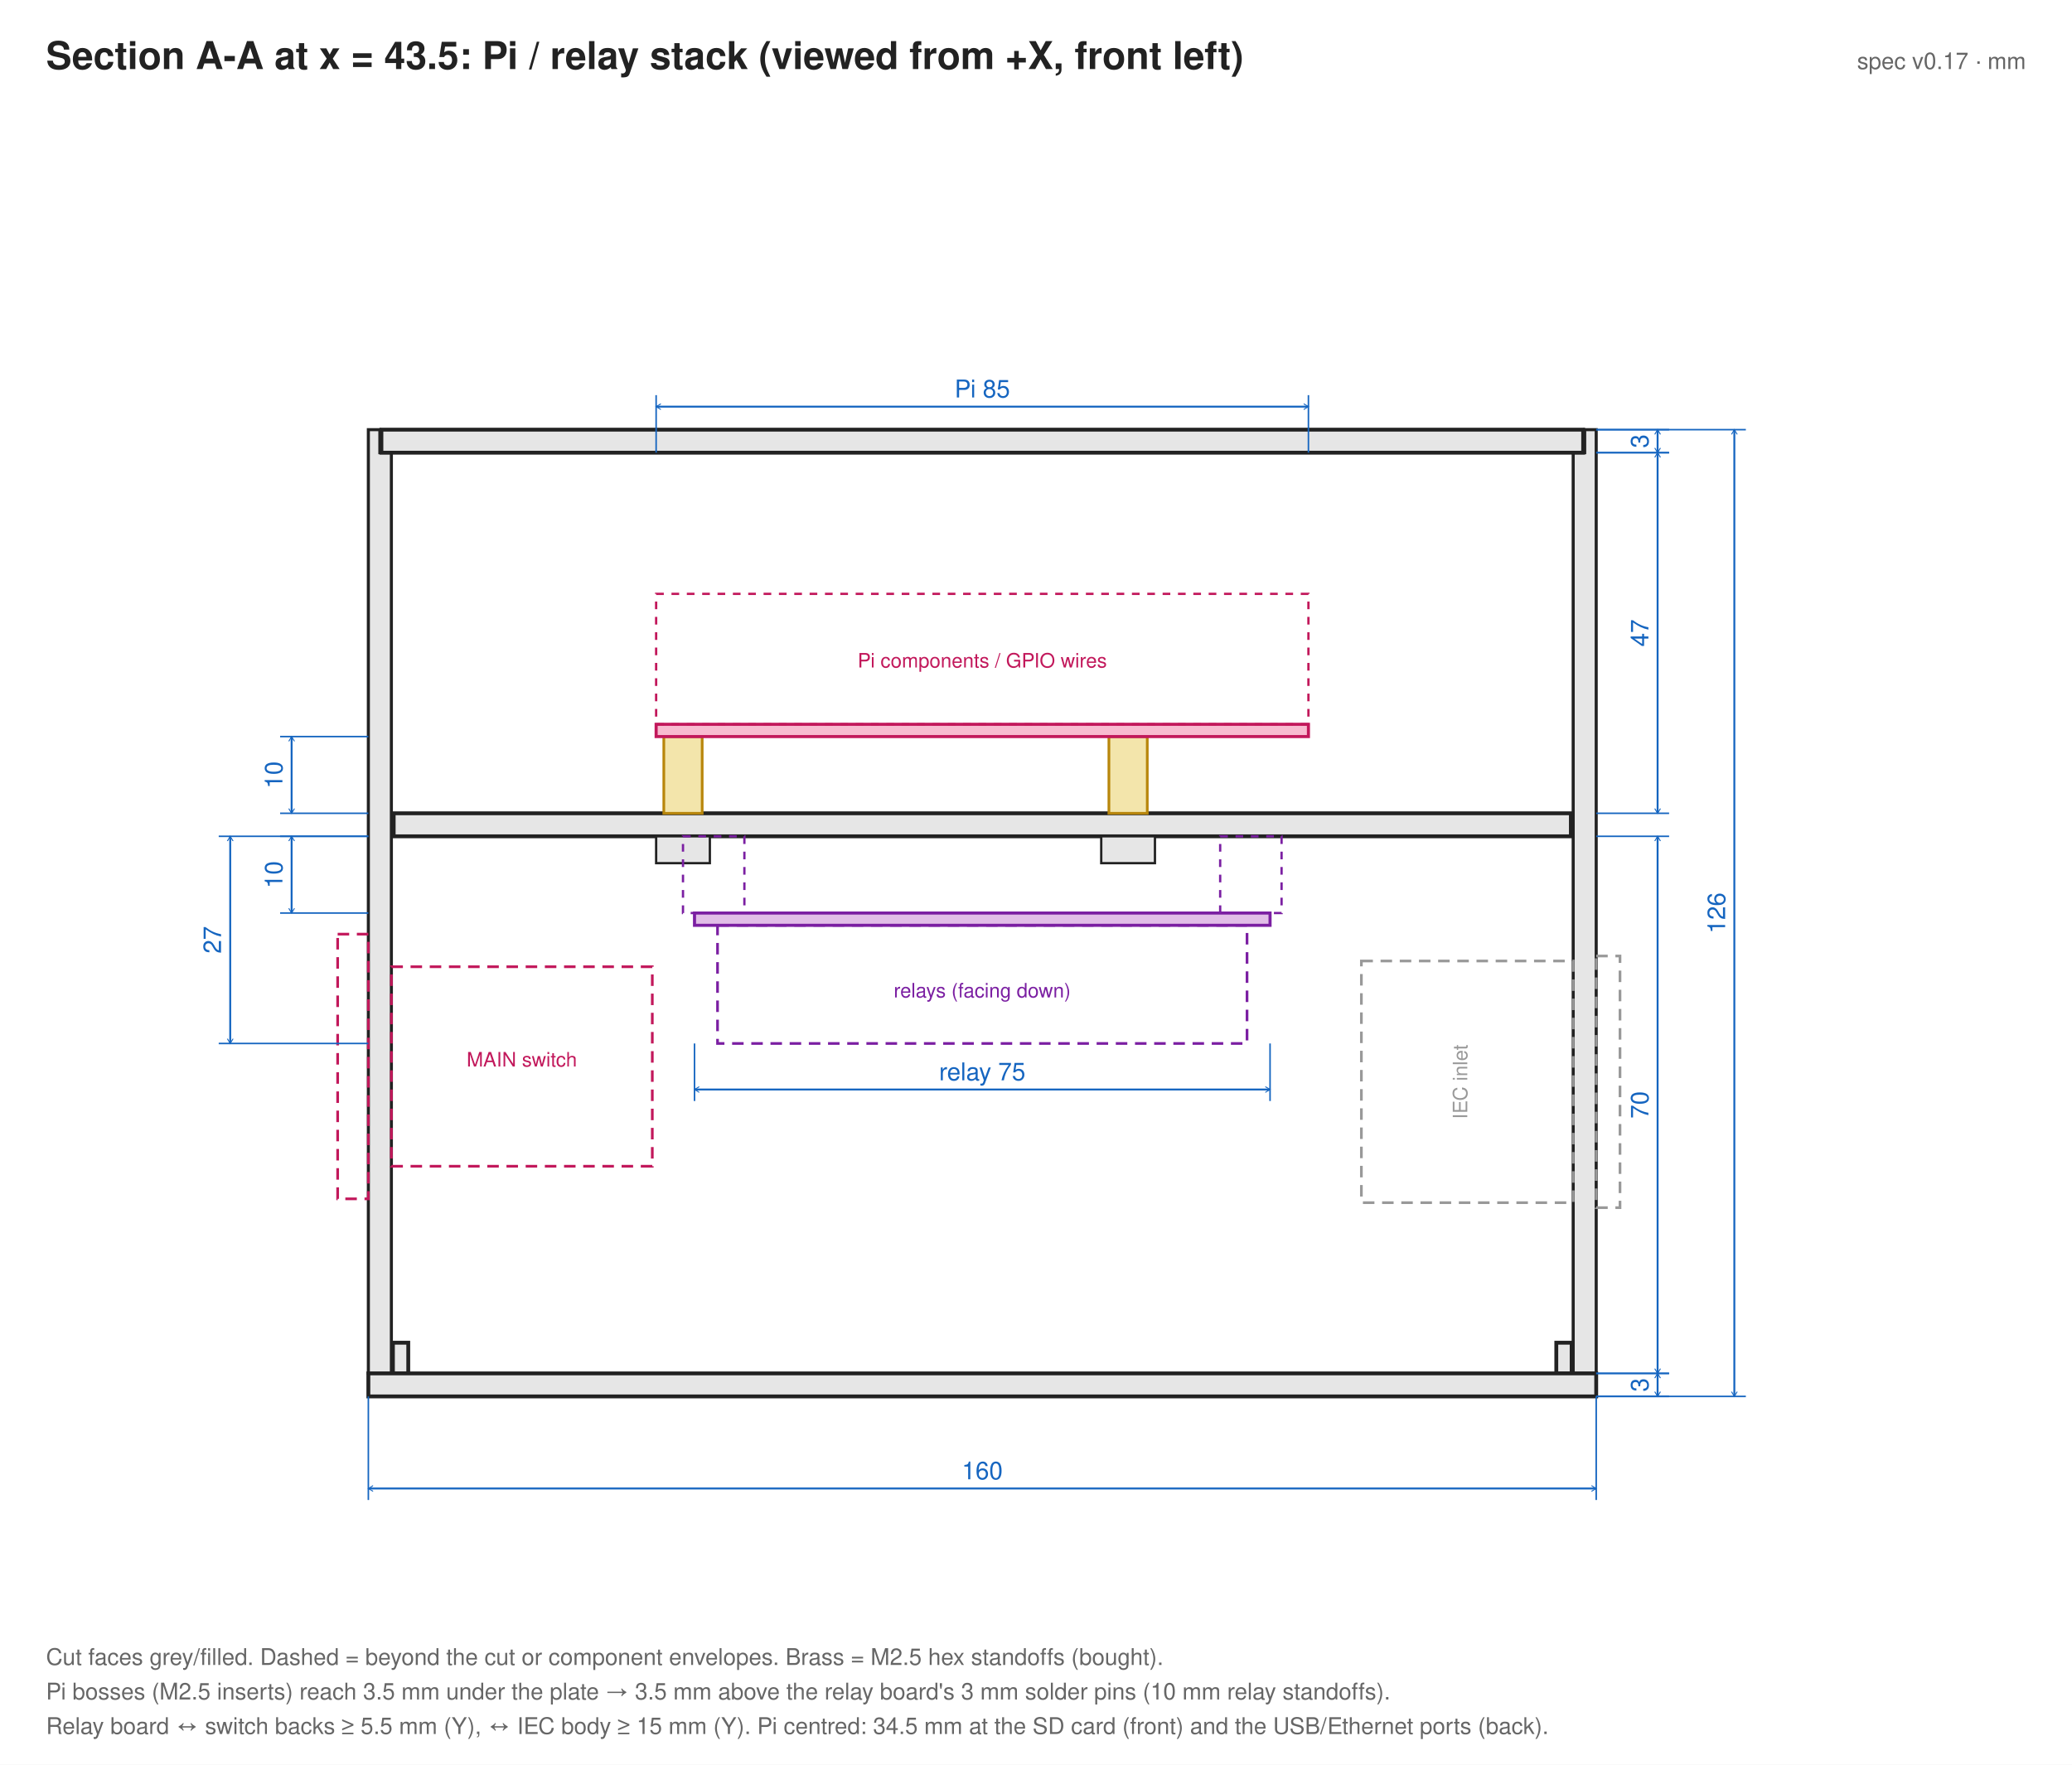
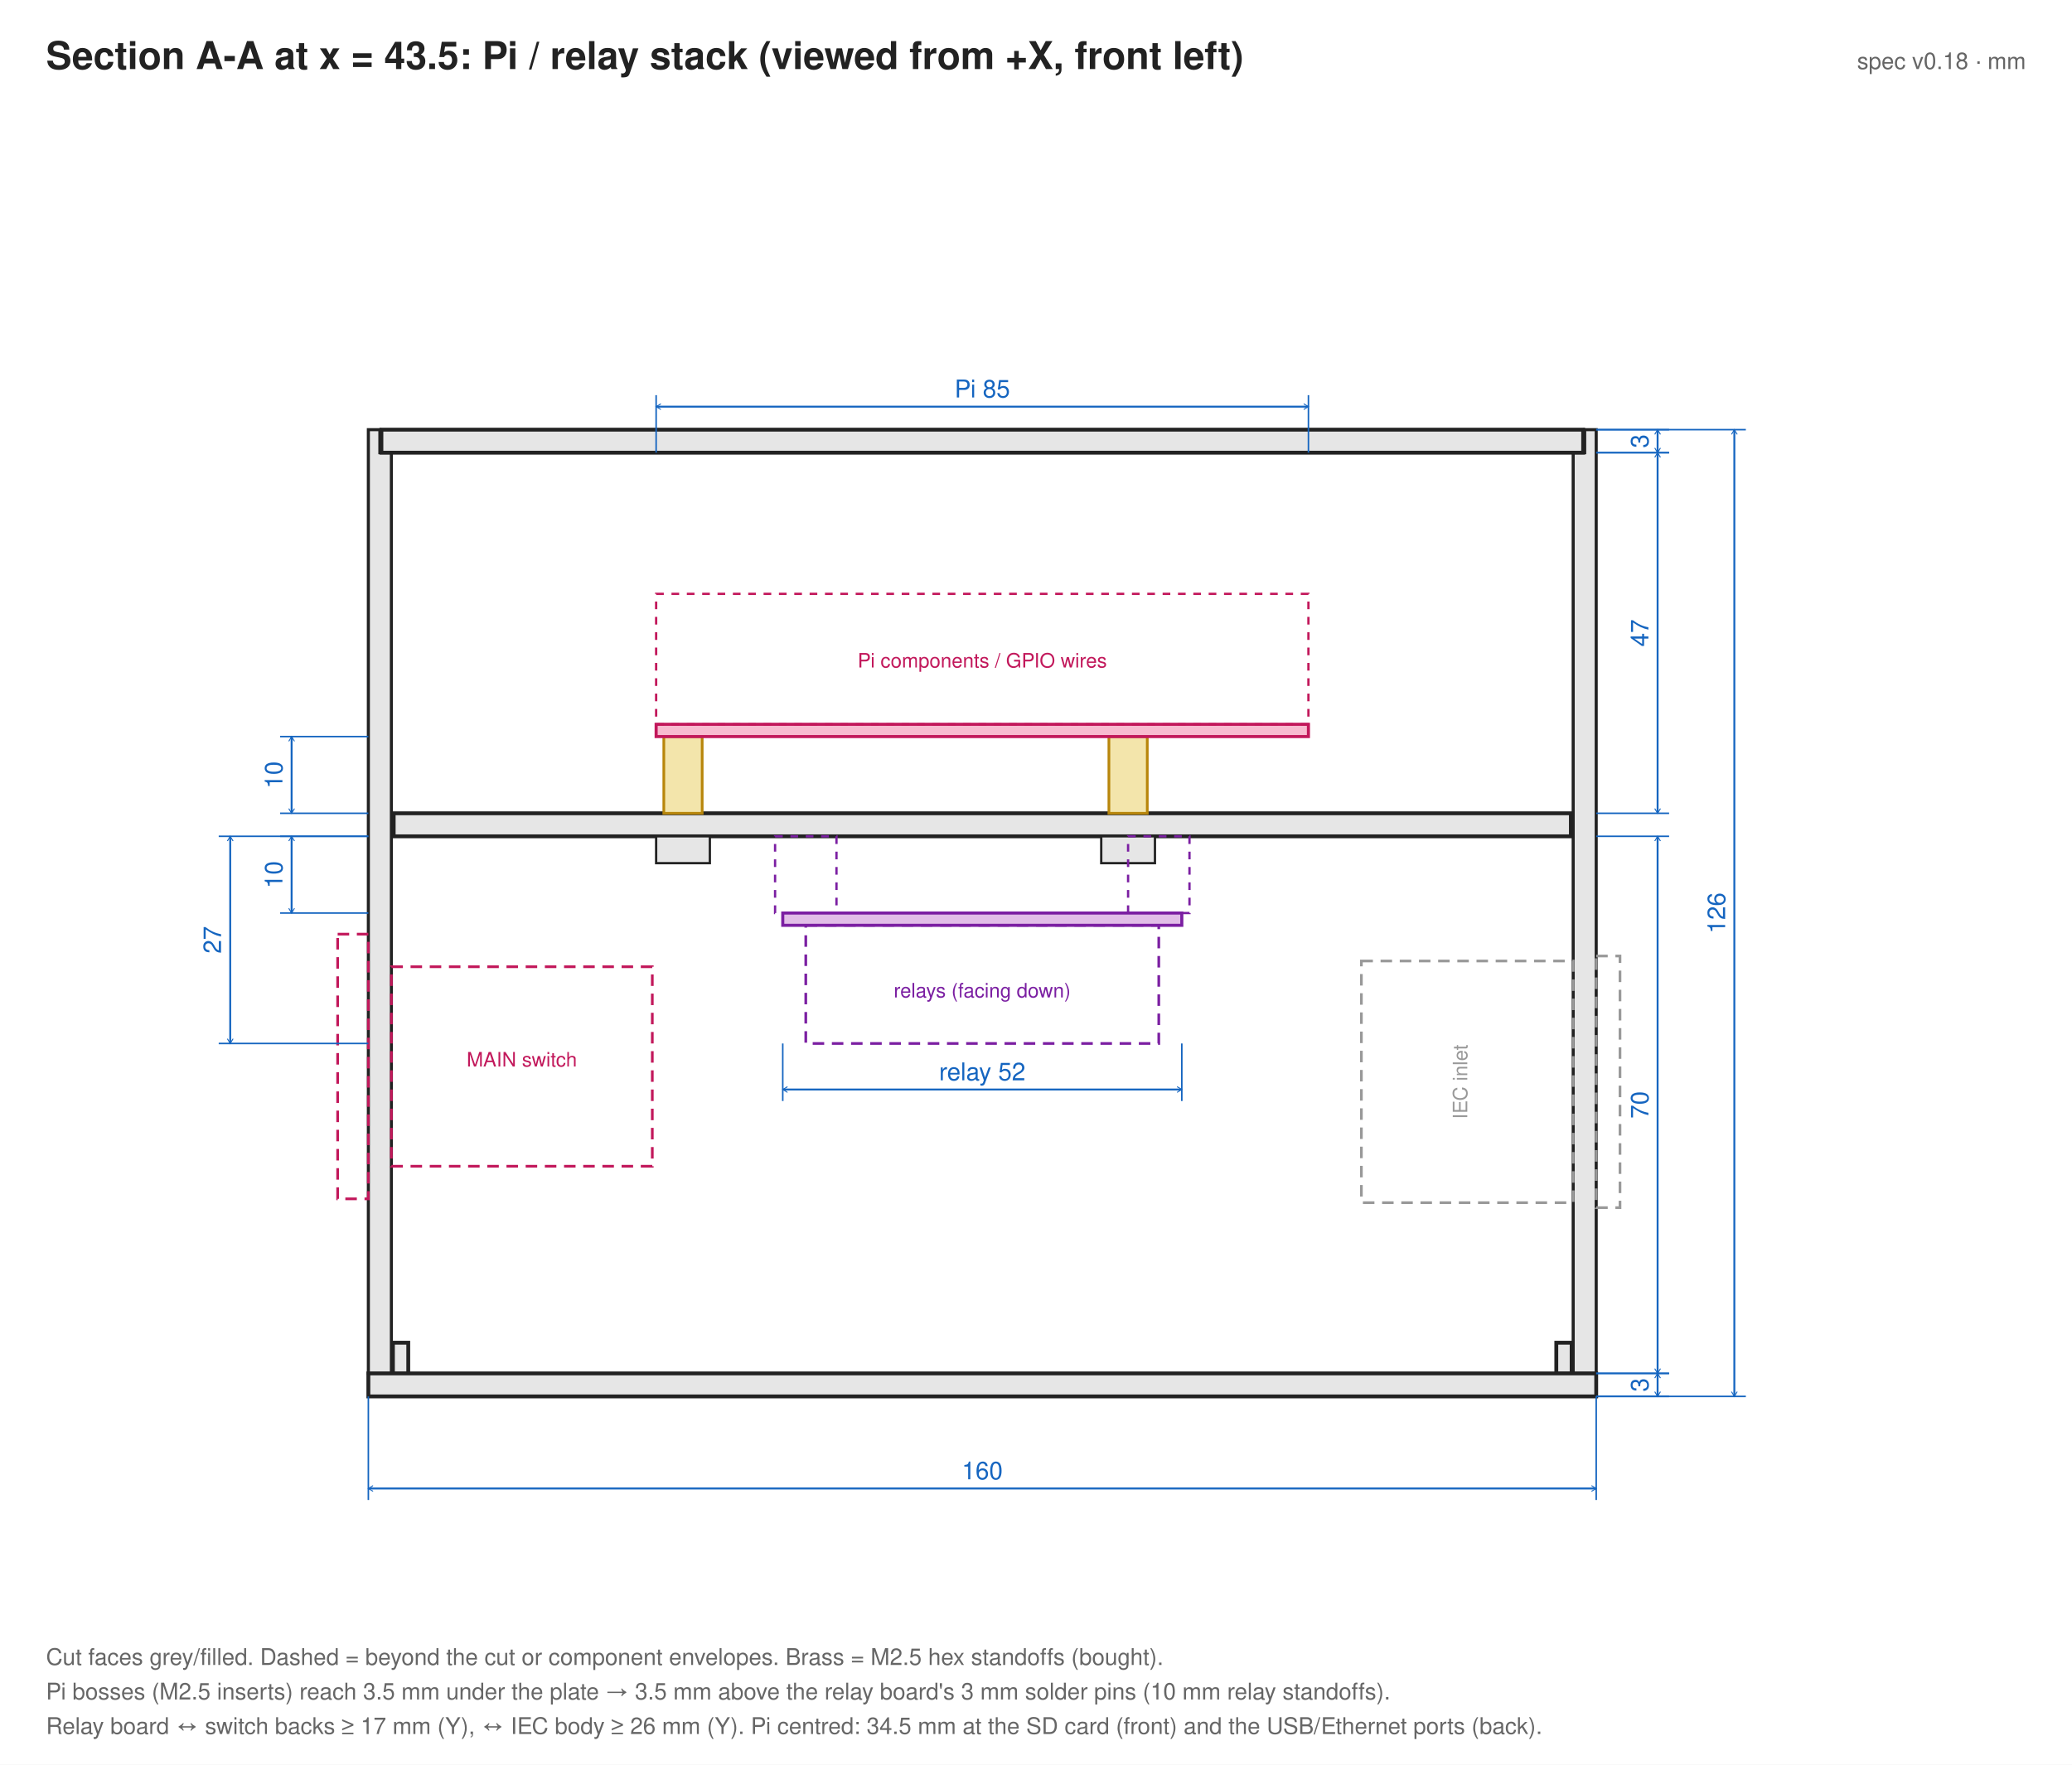
<svg xmlns="http://www.w3.org/2000/svg" width="810" height="690" viewBox="0 0 270.00 230.00">
  <defs>
    <marker id="a" viewBox="0 0 10 10" refX="5" refY="5" markerWidth="5" markerHeight="5" orient="auto-start-reverse">
      <path d="M0,2 L5,5 L0,8" fill="none" stroke="#1565c0" />
    </marker>
  </defs>
  <rect width="100%" height="100%" fill="#fff" />
  <text x="6" y="9" font-size="5" font-weight="bold" font-family="Helvetica, Arial, sans-serif" fill="#222">Section A-A at x = 43.5: Pi / relay stack (viewed from +X, front left)</text>
-   <text x="264.00" y="9" font-size="3" text-anchor="end" fill="#666" font-family="Helvetica, Arial, sans-serif">spec v0.17 · mm</text>
+   <text x="264.00" y="9" font-size="3" text-anchor="end" fill="#666" font-family="Helvetica, Arial, sans-serif">spec v0.18 · mm</text>
  <polygon points="48.00,179.00 51.00,179.00 51.00,59.00 49.50,59.00 49.50,56.00 48.00,56.00" fill="#e6e6e6" stroke="#222" stroke-width="0.4" />
  <rect x="51.20" y="175.00" width="2.00" height="4.00" rx="0" fill="#e6e6e6" stroke="#222" stroke-width="0.5" />
  <polygon points="208.00,179.00 205.00,179.00 205.00,59.00 206.50,59.00 206.50,56.00 208.00,56.00" fill="#e6e6e6" stroke="#222" stroke-width="0.4" />
  <rect x="202.80" y="175.00" width="2.00" height="4.00" rx="0" fill="#e6e6e6" stroke="#222" stroke-width="0.5" />
  <rect x="48.00" y="179.00" width="160.00" height="3.00" rx="0" fill="#e6e6e6" stroke="#222" stroke-width="0.5" />
  <rect x="49.70" y="56.00" width="156.60" height="3.00" rx="0" fill="#e6e6e6" stroke="#222" stroke-width="0.5" />
  <rect x="51.30" y="106.00" width="153.40" height="3.00" rx="0" fill="#e6e6e6" stroke="#222" stroke-width="0.5" />
  <line x1="208.00" y1="182.00" x2="217.50" y2="182.00" stroke="#1565c0" stroke-width="0.2" />
  <line x1="208.00" y1="179.00" x2="217.50" y2="179.00" stroke="#1565c0" stroke-width="0.2" />
  <line x1="216.00" y1="182.00" x2="216.00" y2="179.00" stroke="#1565c0" stroke-width="0.25" marker-start="url(#a)" marker-end="url(#a)" />
  <text x="214.80" y="180.50" font-size="3.2" fill="#1565c0" text-anchor="middle" font-weight="normal" font-family="Helvetica, Arial, sans-serif" transform="rotate(-90 214.80 180.50)">3</text>
  <line x1="208.00" y1="179.00" x2="217.50" y2="179.00" stroke="#1565c0" stroke-width="0.2" />
  <line x1="208.00" y1="109.00" x2="217.50" y2="109.00" stroke="#1565c0" stroke-width="0.2" />
  <line x1="216.00" y1="179.00" x2="216.00" y2="109.00" stroke="#1565c0" stroke-width="0.25" marker-start="url(#a)" marker-end="url(#a)" />
  <text x="214.80" y="144.00" font-size="3.2" fill="#1565c0" text-anchor="middle" font-weight="normal" font-family="Helvetica, Arial, sans-serif" transform="rotate(-90 214.80 144.00)">70</text>
  <line x1="208.00" y1="106.00" x2="217.50" y2="106.00" stroke="#1565c0" stroke-width="0.2" />
  <line x1="208.00" y1="59.00" x2="217.50" y2="59.00" stroke="#1565c0" stroke-width="0.2" />
  <line x1="216.00" y1="106.00" x2="216.00" y2="59.00" stroke="#1565c0" stroke-width="0.25" marker-start="url(#a)" marker-end="url(#a)" />
  <text x="214.80" y="82.50" font-size="3.2" fill="#1565c0" text-anchor="middle" font-weight="normal" font-family="Helvetica, Arial, sans-serif" transform="rotate(-90 214.80 82.50)">47</text>
  <line x1="208.00" y1="59.00" x2="217.50" y2="59.00" stroke="#1565c0" stroke-width="0.2" />
  <line x1="208.00" y1="56.00" x2="217.50" y2="56.00" stroke="#1565c0" stroke-width="0.2" />
  <line x1="216.00" y1="59.00" x2="216.00" y2="56.00" stroke="#1565c0" stroke-width="0.25" marker-start="url(#a)" marker-end="url(#a)" />
  <text x="214.80" y="57.50" font-size="3.2" fill="#1565c0" text-anchor="middle" font-weight="normal" font-family="Helvetica, Arial, sans-serif" transform="rotate(-90 214.80 57.50)">3</text>
  <line x1="208.00" y1="182.00" x2="227.50" y2="182.00" stroke="#1565c0" stroke-width="0.2" />
  <line x1="208.00" y1="56.00" x2="227.50" y2="56.00" stroke="#1565c0" stroke-width="0.2" />
  <line x1="226.00" y1="182.00" x2="226.00" y2="56.00" stroke="#1565c0" stroke-width="0.25" marker-start="url(#a)" marker-end="url(#a)" />
  <text x="224.80" y="119.00" font-size="3.2" fill="#1565c0" text-anchor="middle" font-weight="normal" font-family="Helvetica, Arial, sans-serif" transform="rotate(-90 224.80 119.00)">126</text>
  <line x1="48.00" y1="182.00" x2="48.00" y2="195.50" stroke="#1565c0" stroke-width="0.2" />
  <line x1="208.00" y1="182.00" x2="208.00" y2="195.50" stroke="#1565c0" stroke-width="0.2" />
  <line x1="48.00" y1="194.00" x2="208.00" y2="194.00" stroke="#1565c0" stroke-width="0.25" marker-start="url(#a)" marker-end="url(#a)" />
  <text x="128.00" y="192.80" font-size="3.2" fill="#1565c0" text-anchor="middle" font-weight="normal" font-family="Helvetica, Arial, sans-serif">160</text>
  <rect x="86.50" y="96.00" width="5.00" height="10.00" rx="0" fill="#f3e5ab" stroke="#b8860b" stroke-width="0.35" />
  <rect x="85.50" y="109.00" width="7.00" height="3.50" rx="0" fill="#e6e6e6" stroke="#222" stroke-width="0.3" />
  <rect x="144.50" y="96.00" width="5.00" height="10.00" rx="0" fill="#f3e5ab" stroke="#b8860b" stroke-width="0.35" />
  <rect x="143.50" y="109.00" width="7.00" height="3.50" rx="0" fill="#e6e6e6" stroke="#222" stroke-width="0.3" />
  <rect x="85.50" y="94.40" width="85.00" height="1.60" rx="0" fill="#f8bbd0" stroke="#c2185b" stroke-width="0.4" />
  <rect x="85.50" y="77.40" width="85.00" height="17.00" rx="0" fill="none" stroke="#c2185b" stroke-width="0.3" stroke-dasharray="1 1" />
  <text x="128.00" y="87.00" font-size="2.6" fill="#c2185b" text-anchor="middle" font-weight="normal" font-family="Helvetica, Arial, sans-serif">Pi components / GPIO wires</text>
-   <rect x="89.00" y="109.00" width="8.00" height="10.00" rx="0" fill="none" stroke="#7b1fa2" stroke-width="0.3" stroke-dasharray="1 1" />
-   <rect x="159.00" y="109.00" width="8.00" height="10.00" rx="0" fill="none" stroke="#7b1fa2" stroke-width="0.3" stroke-dasharray="1 1" />
-   <rect x="90.50" y="119.00" width="75.00" height="1.60" rx="0" fill="#e1bee7" stroke="#7b1fa2" stroke-width="0.4" />
-   <rect x="93.50" y="120.60" width="69.00" height="15.40" rx="0" fill="none" stroke="#7b1fa2" stroke-width="0.35" stroke-dasharray="1.5 1" />
+   <rect x="101.00" y="109.00" width="8.00" height="10.00" rx="0" fill="none" stroke="#7b1fa2" stroke-width="0.3" stroke-dasharray="1 1" />
+   <rect x="147.00" y="109.00" width="8.00" height="10.00" rx="0" fill="none" stroke="#7b1fa2" stroke-width="0.3" stroke-dasharray="1 1" />
+   <rect x="102.00" y="119.00" width="52.00" height="1.60" rx="0" fill="#e1bee7" stroke="#7b1fa2" stroke-width="0.4" />
+   <rect x="105.00" y="120.60" width="46.00" height="15.40" rx="0" fill="none" stroke="#7b1fa2" stroke-width="0.35" stroke-dasharray="1.5 1" />
  <text x="128.00" y="130.00" font-size="2.6" fill="#7b1fa2" text-anchor="middle" font-weight="normal" font-family="Helvetica, Arial, sans-serif">relays (facing down)</text>
  <rect x="44.00" y="121.75" width="4.00" height="34.50" rx="0" fill="none" stroke="#c2185b" stroke-width="0.35" stroke-dasharray="1.5 1" />
  <rect x="51.00" y="126.00" width="34.00" height="26.00" rx="0" fill="none" stroke="#c2185b" stroke-width="0.35" stroke-dasharray="1.5 1" />
  <text x="68.00" y="139.00" font-size="2.6" fill="#c2185b" text-anchor="middle" font-weight="normal" font-family="Helvetica, Arial, sans-serif">MAIN switch</text>
  <rect x="177.40" y="125.25" width="27.60" height="31.50" rx="0" fill="none" stroke="#999" stroke-width="0.35" stroke-dasharray="1.5 1" />
  <rect x="208.00" y="124.60" width="3.10" height="32.80" rx="0" fill="none" stroke="#999" stroke-width="0.35" stroke-dasharray="1.5 1" />
  <text x="191.20" y="141.00" font-size="2.6" fill="#999" text-anchor="middle" font-weight="normal" font-family="Helvetica, Arial, sans-serif" transform="rotate(-90 191.20 141.00)">IEC inlet</text>
  <line x1="48.00" y1="106.00" x2="36.50" y2="106.00" stroke="#1565c0" stroke-width="0.2" />
  <line x1="48.00" y1="96.00" x2="36.50" y2="96.00" stroke="#1565c0" stroke-width="0.2" />
  <line x1="38.00" y1="106.00" x2="38.00" y2="96.00" stroke="#1565c0" stroke-width="0.25" marker-start="url(#a)" marker-end="url(#a)" />
  <text x="36.80" y="101.00" font-size="3.2" fill="#1565c0" text-anchor="middle" font-weight="normal" font-family="Helvetica, Arial, sans-serif" transform="rotate(-90 36.80 101.00)">10</text>
  <line x1="48.00" y1="119.00" x2="36.50" y2="119.00" stroke="#1565c0" stroke-width="0.2" />
  <line x1="48.00" y1="109.00" x2="36.50" y2="109.00" stroke="#1565c0" stroke-width="0.2" />
  <line x1="38.00" y1="119.00" x2="38.00" y2="109.00" stroke="#1565c0" stroke-width="0.25" marker-start="url(#a)" marker-end="url(#a)" />
  <text x="36.80" y="114.00" font-size="3.2" fill="#1565c0" text-anchor="middle" font-weight="normal" font-family="Helvetica, Arial, sans-serif" transform="rotate(-90 36.80 114.00)">10</text>
  <line x1="48.00" y1="136.00" x2="28.50" y2="136.00" stroke="#1565c0" stroke-width="0.2" />
  <line x1="48.00" y1="109.00" x2="28.50" y2="109.00" stroke="#1565c0" stroke-width="0.2" />
  <line x1="30.00" y1="136.00" x2="30.00" y2="109.00" stroke="#1565c0" stroke-width="0.25" marker-start="url(#a)" marker-end="url(#a)" />
  <text x="28.80" y="122.50" font-size="3.2" fill="#1565c0" text-anchor="middle" font-weight="normal" font-family="Helvetica, Arial, sans-serif" transform="rotate(-90 28.80 122.50)">27</text>
  <line x1="85.50" y1="59.00" x2="85.50" y2="51.50" stroke="#1565c0" stroke-width="0.2" />
  <line x1="170.50" y1="59.00" x2="170.50" y2="51.50" stroke="#1565c0" stroke-width="0.2" />
  <line x1="85.50" y1="53.00" x2="170.50" y2="53.00" stroke="#1565c0" stroke-width="0.25" marker-start="url(#a)" marker-end="url(#a)" />
  <text x="128.00" y="51.80" font-size="3.2" fill="#1565c0" text-anchor="middle" font-weight="normal" font-family="Helvetica, Arial, sans-serif">Pi 85</text>
-   <line x1="90.50" y1="136.00" x2="90.50" y2="143.50" stroke="#1565c0" stroke-width="0.2" />
-   <line x1="165.50" y1="136.00" x2="165.50" y2="143.50" stroke="#1565c0" stroke-width="0.2" />
-   <line x1="90.50" y1="142.00" x2="165.50" y2="142.00" stroke="#1565c0" stroke-width="0.25" marker-start="url(#a)" marker-end="url(#a)" />
-   <text x="128.00" y="140.80" font-size="3.2" fill="#1565c0" text-anchor="middle" font-weight="normal" font-family="Helvetica, Arial, sans-serif">relay 75</text>
-   <text x="6" y="226.00" font-size="3" fill="#666" font-family="Helvetica, Arial, sans-serif">Relay board ↔ switch backs ≥ 5.5 mm (Y), ↔ IEC body ≥ 15 mm (Y). Pi centred: 34.5 mm at the SD card (front) and the USB/Ethernet ports (back).</text>
+   <line x1="102.00" y1="136.00" x2="102.00" y2="143.50" stroke="#1565c0" stroke-width="0.2" />
+   <line x1="154.00" y1="136.00" x2="154.00" y2="143.50" stroke="#1565c0" stroke-width="0.2" />
+   <line x1="102.00" y1="142.00" x2="154.00" y2="142.00" stroke="#1565c0" stroke-width="0.25" marker-start="url(#a)" marker-end="url(#a)" />
+   <text x="128.00" y="140.80" font-size="3.2" fill="#1565c0" text-anchor="middle" font-weight="normal" font-family="Helvetica, Arial, sans-serif">relay 52</text>
+   <text x="6" y="226.00" font-size="3" fill="#666" font-family="Helvetica, Arial, sans-serif">Relay board ↔ switch backs ≥ 17 mm (Y), ↔ IEC body ≥ 26 mm (Y). Pi centred: 34.5 mm at the SD card (front) and the USB/Ethernet ports (back).</text>
  <text x="6" y="221.50" font-size="3" fill="#666" font-family="Helvetica, Arial, sans-serif">Pi bosses (M2.5 inserts) reach 3.5 mm under the plate → 3.5 mm above the relay board's 3 mm solder pins (10 mm relay standoffs).</text>
  <text x="6" y="217.00" font-size="3" fill="#666" font-family="Helvetica, Arial, sans-serif">Cut faces grey/filled. Dashed = beyond the cut or component envelopes. Brass = M2.5 hex standoffs (bought).</text>
</svg>
